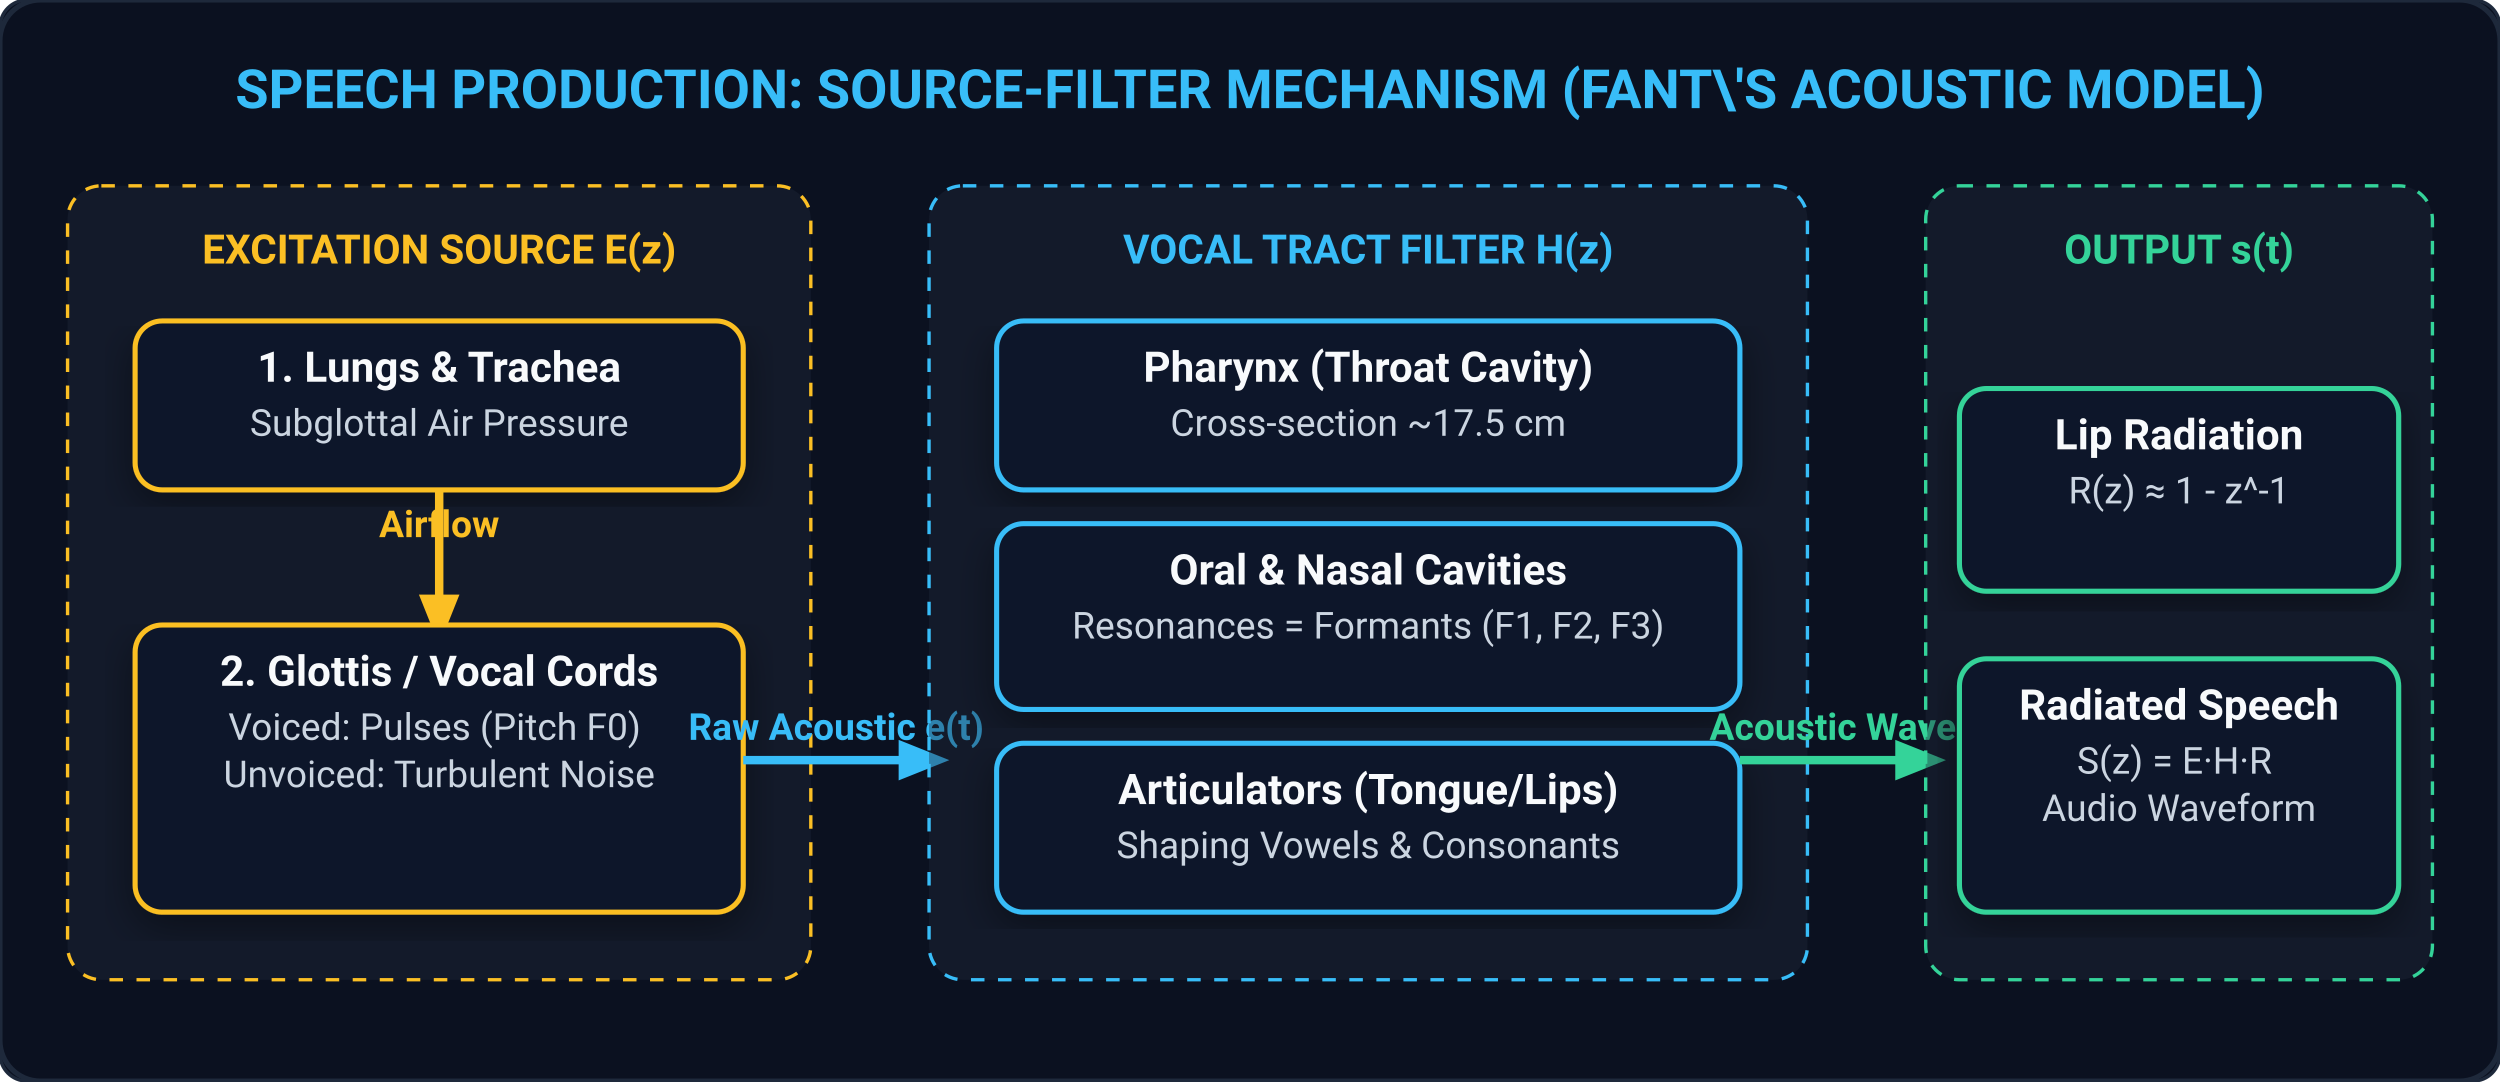
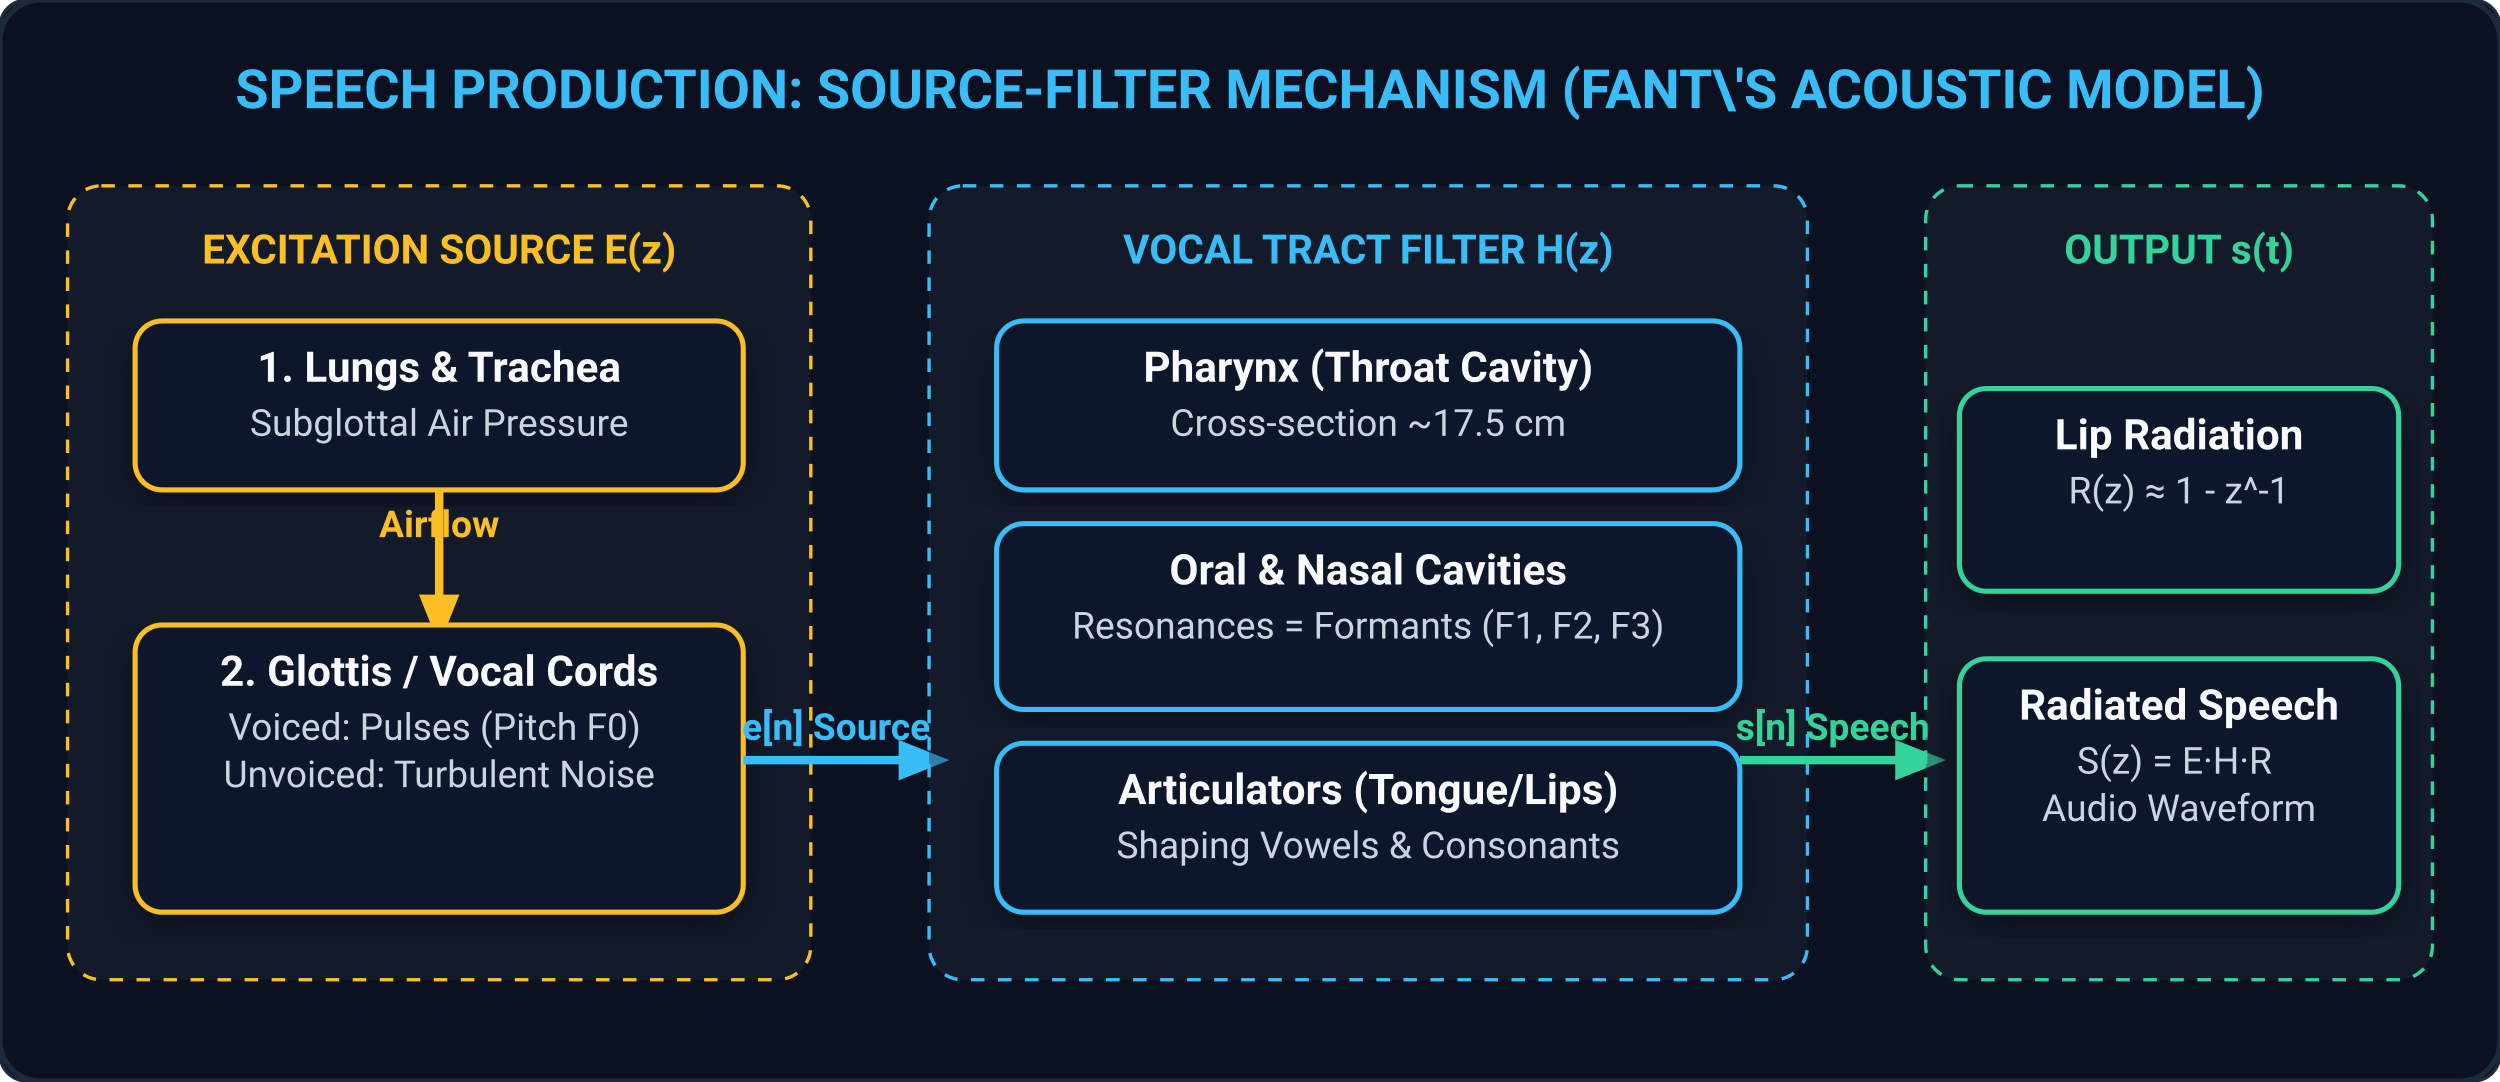
- <svg xmlns="http://www.w3.org/2000/svg" viewBox="0 0 740 320" width="100%" height="auto" class="flowchart-svg" style="max-width: 740px; width: 100%; height: auto; display: block; margin: 0 auto; font-family: -apple-system, BlinkMacSystemFont, 'Segoe UI', Roboto, Helvetica, Arial, sans-serif;">
+ <svg xmlns="http://www.w3.org/2000/svg" viewBox="0 0 740 320" width="100%" height="auto" class="flowchart-svg" style="max-width: 100%; width: 100%; height: auto; display: block; margin: 0 auto; font-family: -apple-system, BlinkMacSystemFont, 'Segoe UI', Roboto, Helvetica, Arial, sans-serif;">
  <rect width="100%" height="100%" fill="#0b1120" rx="8" stroke="#1e293b" stroke-width="1" />
  <defs>
    <linearGradient id="gradCard" x1="0%" y1="0%" x2="100%" y2="100%">
      <stop offset="0%" stop-color="#1e293b" />
      <stop offset="100%" stop-color="#0f172a" />
    </linearGradient>
    <linearGradient id="gradCyan" x1="0%" y1="0%" x2="100%" y2="100%">
      <stop offset="0%" stop-color="#38bdf8" />
      <stop offset="100%" stop-color="#0284c7" />
    </linearGradient>
    <linearGradient id="gradEmerald" x1="0%" y1="0%" x2="100%" y2="100%">
      <stop offset="0%" stop-color="#34d399" />
      <stop offset="100%" stop-color="#059669" />
    </linearGradient>
    <linearGradient id="gradAmber" x1="0%" y1="0%" x2="100%" y2="100%">
      <stop offset="0%" stop-color="#fbbf24" />
      <stop offset="100%" stop-color="#d97706" />
    </linearGradient>
    <linearGradient id="gradPurple" x1="0%" y1="0%" x2="100%" y2="100%">
      <stop offset="0%" stop-color="#c084fc" />
      <stop offset="100%" stop-color="#9333ea" />
    </linearGradient>
    <linearGradient id="gradRose" x1="0%" y1="0%" x2="100%" y2="100%">
      <stop offset="0%" stop-color="#fb7185" />
      <stop offset="100%" stop-color="#e11d48" />
    </linearGradient>
    <filter id="shadow" x="-5%" y="-5%" width="110%" height="115%">
      <feDropShadow dx="0" dy="4" stdDeviation="6" flood-color="#000000" flood-opacity="0.4" />
    </filter>
    <marker id="arrCyan" viewBox="0 0 10 10" refX="6" refY="5" markerWidth="6" markerHeight="6" orient="auto-start-reverse">
      <path d="M 0 1 L 10 5 L 0 9 z" fill="#38bdf8" />
    </marker>
    <marker id="arrEmerald" viewBox="0 0 10 10" refX="6" refY="5" markerWidth="6" markerHeight="6" orient="auto-start-reverse">
      <path d="M 0 1 L 10 5 L 0 9 z" fill="#34d399" />
    </marker>
    <marker id="arrAmber" viewBox="0 0 10 10" refX="6" refY="5" markerWidth="6" markerHeight="6" orient="auto-start-reverse">
      <path d="M 0 1 L 10 5 L 0 9 z" fill="#fbbf24" />
    </marker>
  </defs>
  <rect width="740" height="320" rx="12" fill="#0b1120" stroke="#1e293b" stroke-width="1.5" />
  <text x="370" y="32" font-size="16" font-weight="bold" fill="#38bdf8" text-anchor="middle">SPEECH PRODUCTION: SOURCE-FILTER MECHANISM (FANT\'S ACOUSTIC MODEL)</text>
  <rect x="20" y="55" width="220" height="235" rx="10" fill="#1e293b" fill-opacity="0.4" stroke="#fbbf24" stroke-width="1" stroke-dasharray="4 4" />
  <text x="130" y="78" font-size="12" font-weight="bold" fill="#fbbf24" text-anchor="middle">EXCITATION SOURCE E(z)</text>
  <g filter="url(#shadow)">
    <rect x="40" y="95" width="180" height="50" rx="8" fill="#0f172a" stroke="#fbbf24" stroke-width="1.5" />
    <text x="130.0" y="113" font-size="12.5" font-weight="700" fill="#f8fafc" text-anchor="middle">1. Lungs &amp; Trachea</text>
    <text font-size="11" fill="#cbd5e1" text-anchor="middle">
      <tspan x="130.0" y="129">Subglottal Air Pressure</tspan>
    </text>
  </g>
  <line x1="130" y1="145" x2="130" y2="185" stroke="#fbbf24" stroke-width="2.5" marker-end="url(#arrAmber)" />
  <text x="130.0" y="159.0" font-size="11" fill="#fbbf24" font-weight="700" text-anchor="middle">Airflow</text>
  <g filter="url(#shadow)">
    <rect x="40" y="185" width="180" height="85" rx="8" fill="#0f172a" stroke="#fbbf24" stroke-width="1.5" />
    <text x="130.0" y="203" font-size="12.5" font-weight="700" fill="#f8fafc" text-anchor="middle">2. Glottis / Vocal Cords</text>
    <text font-size="11" fill="#cbd5e1" text-anchor="middle">
      <tspan x="130.0" y="219">Voiced: Pulses (Pitch F0)</tspan>
      <tspan x="130.0" y="233">Unvoiced: Turbulent Noise</tspan>
    </text>
  </g>
  <line x1="220" y1="225" x2="275" y2="225" stroke="#38bdf8" stroke-width="2.5" marker-end="url(#arrCyan)" />
-   <text x="247.5" y="219.0" font-size="11" fill="#38bdf8" font-weight="700" text-anchor="middle">Raw Acoustic e(t)</text>
+   <text x="247.5" y="219.0" font-size="11" fill="#38bdf8" font-weight="700" text-anchor="middle">e[n] Source</text>
  <rect x="275" y="55" width="260" height="235" rx="10" fill="#1e293b" fill-opacity="0.4" stroke="#38bdf8" stroke-width="1" stroke-dasharray="4 4" />
  <text x="405" y="78" font-size="12" font-weight="bold" fill="#38bdf8" text-anchor="middle">VOCAL TRACT FILTER H(z)</text>
  <g filter="url(#shadow)">
    <rect x="295" y="95" width="220" height="50" rx="8" fill="#0f172a" stroke="#38bdf8" stroke-width="1.5" />
    <text x="405.0" y="113" font-size="12.5" font-weight="700" fill="#f8fafc" text-anchor="middle">Pharynx (Throat Cavity)</text>
    <text font-size="11" fill="#cbd5e1" text-anchor="middle">
      <tspan x="405.0" y="129">Cross-section ~17.5 cm</tspan>
    </text>
  </g>
  <g filter="url(#shadow)">
    <rect x="295" y="155" width="220" height="55" rx="8" fill="#0f172a" stroke="#38bdf8" stroke-width="1.5" />
    <text x="405.0" y="173" font-size="12.5" font-weight="700" fill="#f8fafc" text-anchor="middle">Oral &amp; Nasal Cavities</text>
    <text font-size="11" fill="#cbd5e1" text-anchor="middle">
      <tspan x="405.0" y="189">Resonances = Formants (F1, F2, F3)</tspan>
    </text>
  </g>
  <g filter="url(#shadow)">
    <rect x="295" y="220" width="220" height="50" rx="8" fill="#0f172a" stroke="#38bdf8" stroke-width="1.5" />
    <text x="405.0" y="238" font-size="12.5" font-weight="700" fill="#f8fafc" text-anchor="middle">Articulators (Tongue/Lips)</text>
    <text font-size="11" fill="#cbd5e1" text-anchor="middle">
      <tspan x="405.0" y="254">Shaping Vowels &amp; Consonants</tspan>
    </text>
  </g>
  <line x1="515" y1="225" x2="570" y2="225" stroke="#34d399" stroke-width="2.5" marker-end="url(#arrEmerald)" />
-   <text x="542.5" y="219.0" font-size="11" fill="#34d399" font-weight="700" text-anchor="middle">Acoustic Wave</text>
+   <text x="542.5" y="219.0" font-size="11" fill="#34d399" font-weight="700" text-anchor="middle">s[n] Speech</text>
  <rect x="570" y="55" width="150" height="235" rx="10" fill="#1e293b" fill-opacity="0.4" stroke="#34d399" stroke-width="1" stroke-dasharray="4 4" />
  <text x="645" y="78" font-size="12" font-weight="bold" fill="#34d399" text-anchor="middle">OUTPUT s(t)</text>
  <g filter="url(#shadow)">
    <rect x="580" y="115" width="130" height="60" rx="8" fill="#0f172a" stroke="#34d399" stroke-width="1.5" />
    <text x="645.0" y="133" font-size="12.5" font-weight="700" fill="#f8fafc" text-anchor="middle">Lip Radiation</text>
    <text font-size="11" fill="#cbd5e1" text-anchor="middle">
      <tspan x="645.0" y="149">R(z) ≈ 1 - z^-1</tspan>
    </text>
  </g>
  <g filter="url(#shadow)">
    <rect x="580" y="195" width="130" height="75" rx="8" fill="#0f172a" stroke="#34d399" stroke-width="1.5" />
    <text x="645.0" y="213" font-size="12.5" font-weight="700" fill="#f8fafc" text-anchor="middle">Radiated Speech</text>
    <text font-size="11" fill="#cbd5e1" text-anchor="middle">
      <tspan x="645.0" y="229">S(z) = E·H·R</tspan>
      <tspan x="645.0" y="243">Audio Waveform</tspan>
    </text>
  </g>
</svg>
